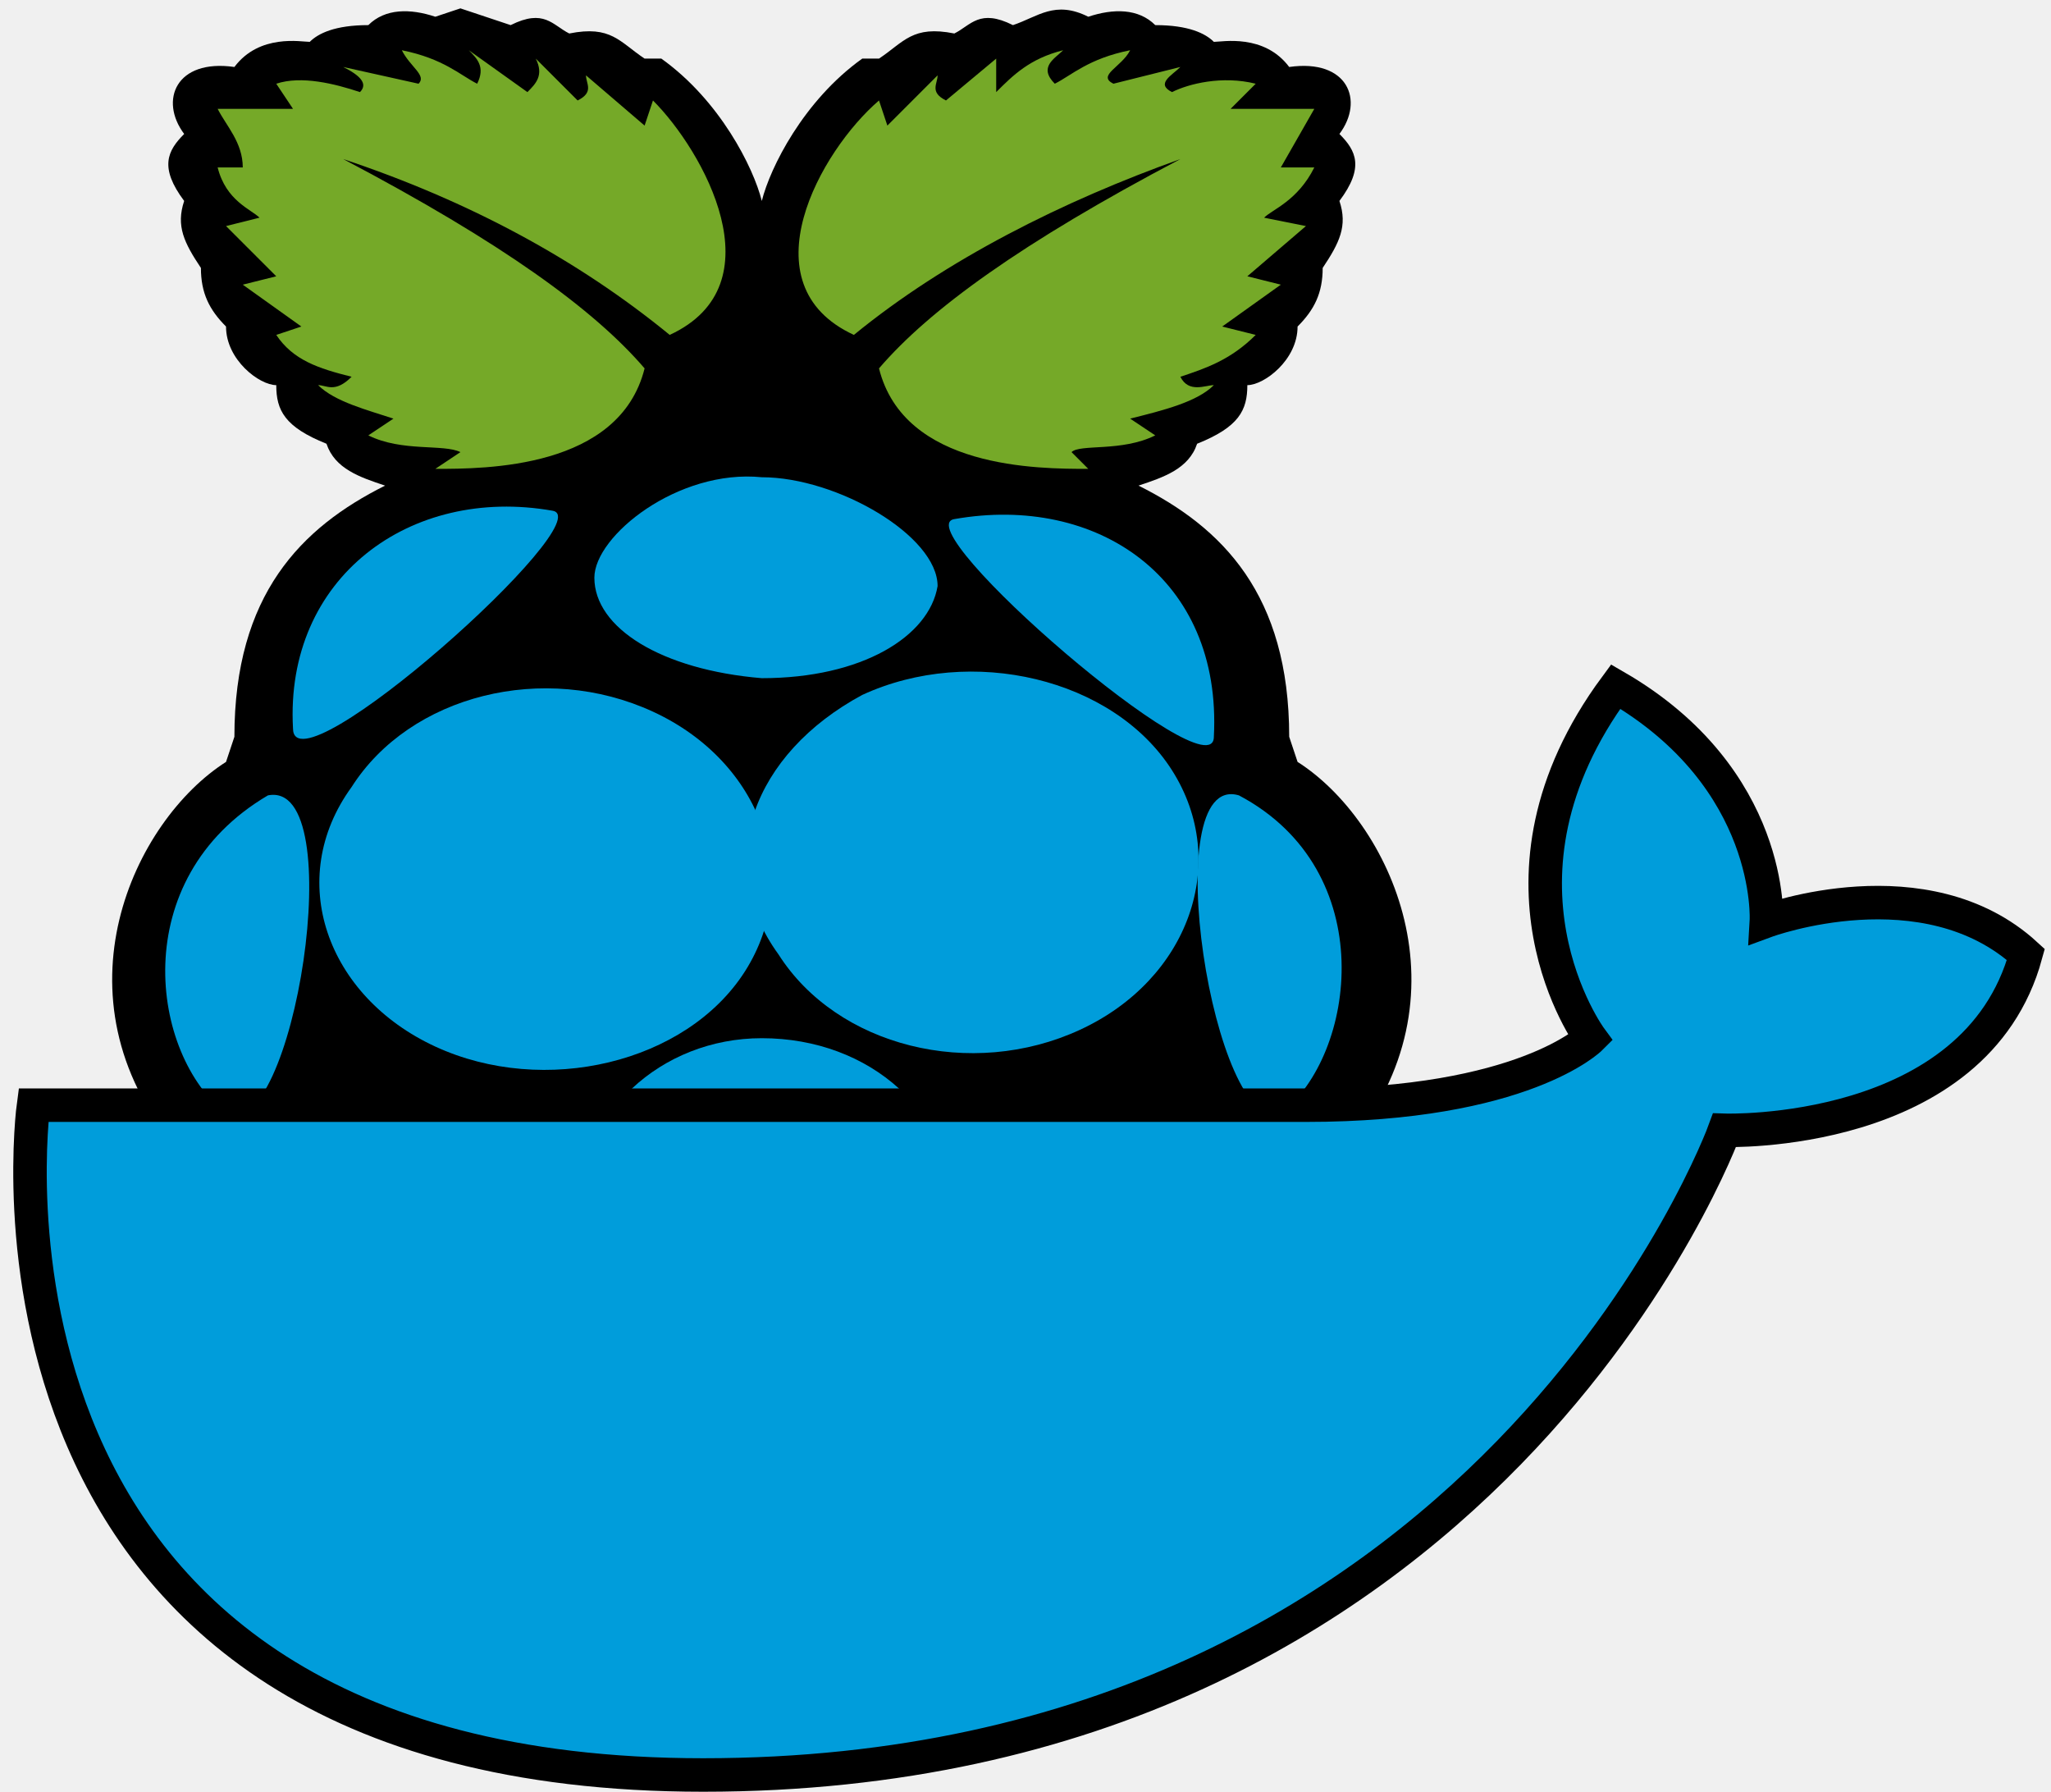
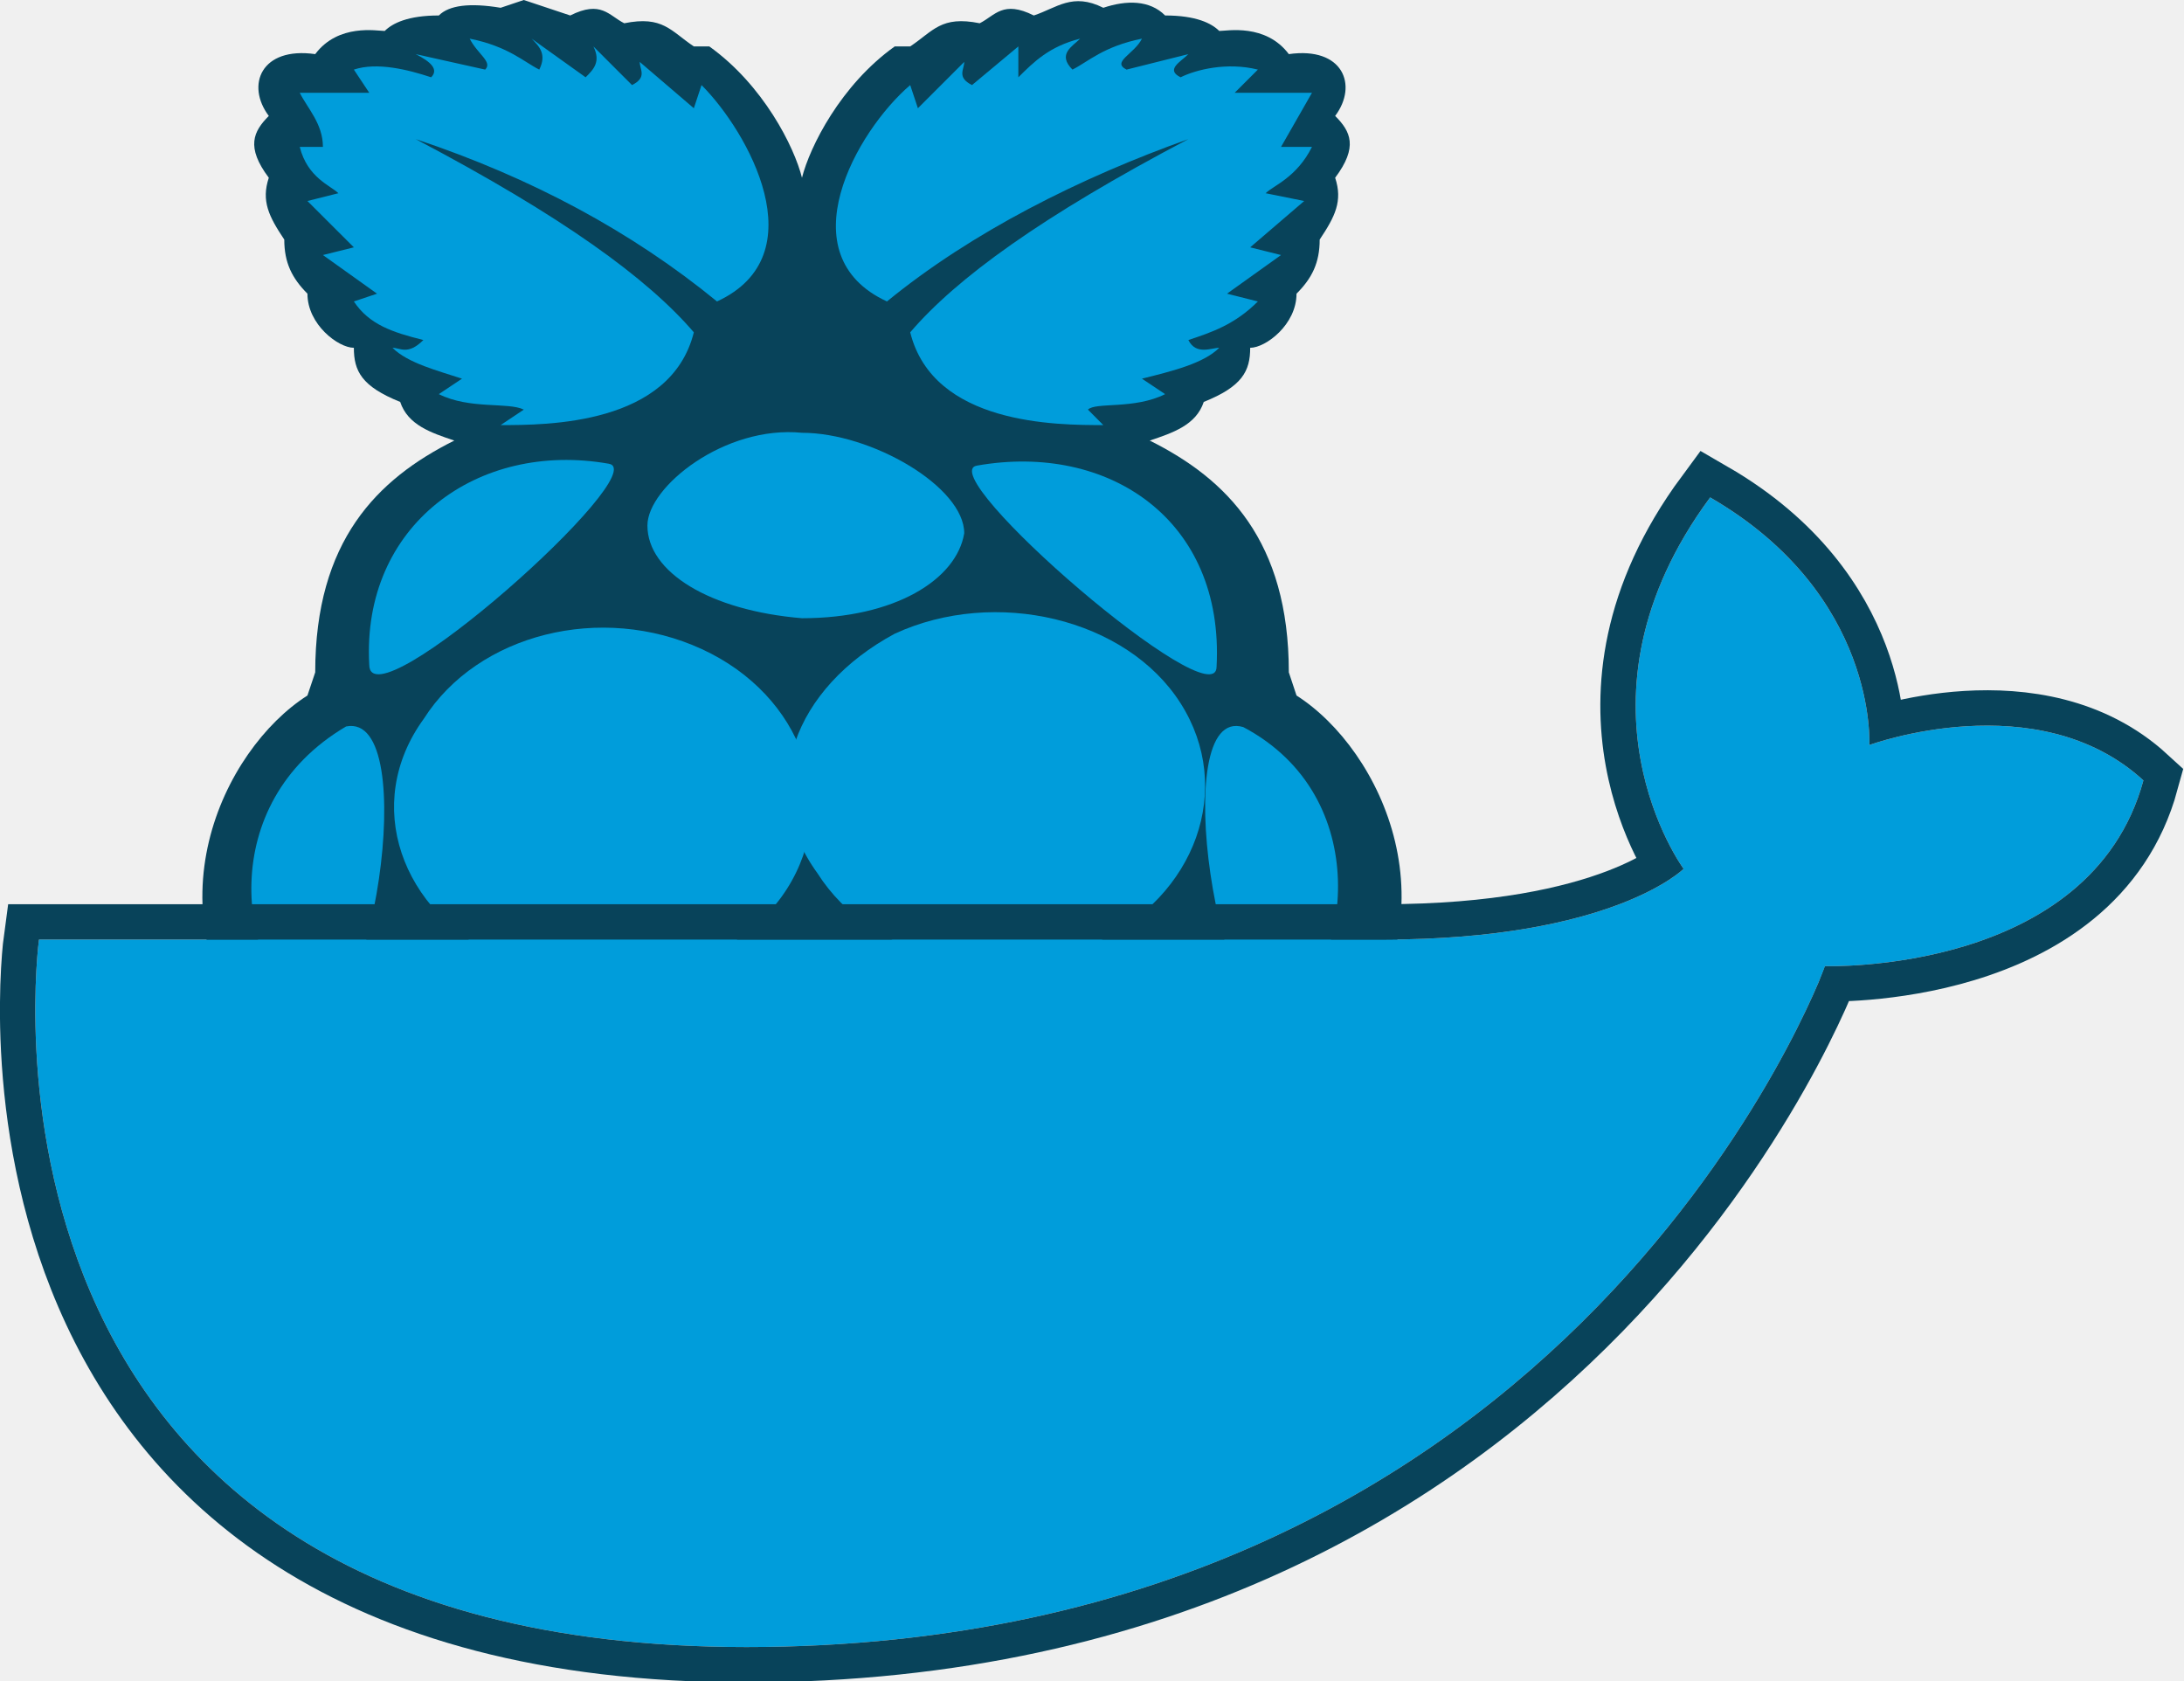
- <svg xmlns="http://www.w3.org/2000/svg" xmlns:xlink="http://www.w3.org/1999/xlink" width="245" height="214">
+ <svg xmlns="http://www.w3.org/2000/svg" xmlns:xlink="http://www.w3.org/1999/xlink" version="1.1" preserveAspectRatio="xMidYMid meet" viewBox="0 0 247 190" width="247" height="190">
  <defs>
-     <path d="M52 2c-3-1-6-1-8 1-4 0-6 1-7 2-1 0-6-1-9 3-7-1-9 4-6 8-2 2-3 4 0 8-1 3 0 5 2 8 0 3 1 5 3 7 0 4 4 7 6 7 0 3 1 5 6 7 1 3 4 4 7 5-10 5-18 13-18 30l-1 3c-11 7-21 28-6 46l5 13c2 18 17 26 20 27 6 4 12 8 20 11 8 8 16 11 25 11s17-3 25-11c8-3 14-7 20-11 3-1 18-9 20-27l5-13c15-18 5-39-6-46l-1-3c0-17-8-25-18-30 3-1 6-2 7-5 5-2 6-4 6-7 2 0 6-3 6-7 2-2 3-4 3-7 2-3 3-5 2-8 3-4 2-6 0-8 3-4 1-9-6-8-3-4-8-3-9-3-1-1-3-2-7-2-2-2-5-2-8-1-4-2-6 0-9 1-4-2-5 0-7 1-5-1-6 1-9 3h-2c-7 5-11 13-12 17-1-4-5-12-12-17h-2c-3-2-4-4-9-3-2-1-3-3-7-1l-6-2-3 1z" id="a" />
-     <path d="M77 44c-3 12-19 12-25 12l3-2c-2-1-7 0-11-2l3-2c-3-1-7-2-9-4 1 0 2 1 4-1-4-1-7-2-9-5l3-1-7-5 4-1-6-6 4-1c-1-1-4-2-5-6h3c0-3-2-5-3-7h9l-2-3c3-1 7 0 10 1 1-1 0-2-2-3l9 2c1-1-1-2-2-4 5 1 7 3 9 4 1-2 0-3-1-4l7 5c1-1 2-2 1-4l5 5c2-1 1-2 1-3l7 6 1-3c6 6 15 22 2 28-11-9-24-16-39-21 19 10 30 18 36 25z" id="b" />
-     <path d="M105 44c3 12 19 12 25 12l-2-2c1-1 6 0 10-2l-3-2c4-1 8-2 10-4-1 0-3 1-4-1 3-1 6-2 9-5l-4-1 7-5-4-1 7-6-5-1c1-1 4-2 6-6h-4l4-7h-10l3-3c-4-1-8 0-10 1-2-1 0-2 1-3l-8 2c-2-1 1-2 2-4-5 1-7 3-9 4-2-2 0-3 1-4-4 1-6 3-8 5V7l-6 5c-2-1-1-2-1-3l-6 6-1-3c-7 6-16 22-3 28 11-9 25-16 39-21-19 10-30 18-36 25z" id="c" />
-     <path d="M91 165c-12 0-22-9-22-20 0-12 10-21 22-21 13 0 23 9 23 21 0 11-10 20-23 20z" id="d" />
-     <path d="M89 116c-7 11-24 15-37 9s-18-20-10-31c7-11 23-15 36-9s18 20 11 31z" id="e" />
-     <path d="M93 114c7 11 23 15 36 9s18-20 11-31-24-15-37-9c-13 7-18 20-10 31z" id="f" />
-     <path d="M27 133c-9-7-12-28 5-38 10-2 3 42-5 38z" id="g" />
-     <path d="M153 133c9-7 12-29-5-38-10-3-3 41 5 38z" id="h" />
-     <path d="M145 88c0 7-37-25-31-26 17-3 32 7 31 26z" id="i" />
-     <path d="M35 87c0 8 37-25 31-26-17-3-32 8-31 26z" id="j" />
-     <path d="M71 69c0 6 8 11 20 12 12 0 20-5 21-11 0-6-12-13-21-13-10-1-20 7-20 12z" id="k" />
-     <path d="M113 179c0 5-11 14-22 14-11 1-22-9-22-12 0-5 14-9 23-9s21 3 21 7z" id="l" />
-     <path d="M62 171c-5 3-17 2-26-10-6-11-5-22-1-25 6-4 16 1 23 10 7 8 10 21 4 25z" id="m" />
-     <path d="M118 171c5 4 18 4 28-10 7-9 4-24 0-28-6-4-14 1-22 11-7 8-11 23-6 27z" id="n" />
-     <path d="M84 212c-91 0-80-80-80-80h152c26 0 34-8 34-8s-14-19 3-42c19 11 18 28 18 28s19-7 31 4c-6 22-36 21-36 21s-28 77-122 77" id="o" />
+     <path d="M45.63 1.75C42.13 1.75 40.39 2.63 39.51 3.5C38.64 3.5 34.27 2.63 31.65 6.12C25.53 5.25 23.78 9.62 26.4 13.11C24.66 14.86 23.78 16.61 26.4 20.1C25.53 22.73 26.4 24.47 28.15 27.09C28.15 29.72 29.03 31.46 30.77 33.21C30.77 36.71 34.27 39.33 36.02 39.33C36.02 41.95 36.89 43.7 41.26 45.45C42.13 48.07 44.76 48.94 47.38 49.82C38.64 54.18 31.65 61.18 31.65 76.03C31.56 76.29 30.86 78.39 30.77 78.65C21.16 84.77 12.42 103.12 25.53 118.85C25.97 119.99 29.46 129.08 29.9 130.21C31.65 145.94 44.76 152.93 47.38 153.81C52.62 157.3 57.86 160.8 64.85 163.42C71.85 170.41 78.84 173.03 86.7 173.03C94.57 173.03 101.56 170.41 108.55 163.42C115.54 160.8 120.78 157.3 126.03 153.81C128.65 152.93 141.76 145.94 143.5 130.21C143.94 129.08 147.44 119.99 147.87 118.85C160.98 103.12 152.24 84.77 142.63 78.65C142.54 78.39 141.84 76.29 141.76 76.03C141.76 61.18 134.77 54.18 126.03 49.82C128.65 48.94 131.27 48.07 132.14 45.45C136.51 43.7 137.39 41.95 137.39 39.33C139.14 39.33 142.63 36.71 142.63 33.21C144.38 31.46 145.25 29.72 145.25 27.09C147 24.47 147.87 22.73 147 20.1C149.62 16.61 148.75 14.86 147 13.11C149.62 9.62 147.87 5.25 141.76 6.12C139.14 2.63 134.77 3.5 133.89 3.5C133.02 2.63 131.27 1.75 127.77 1.75C126.03 0 123.41 0 120.78 0.88C117.29 -0.87 115.54 0.88 112.92 1.75C109.42 0 108.55 1.75 106.8 2.63C102.43 1.75 101.56 3.5 98.94 5.25C98.76 5.25 97.36 5.25 97.19 5.25C91.07 9.62 87.58 16.61 86.7 20.1C85.83 16.61 82.33 9.62 76.22 5.25C76.04 5.25 74.64 5.25 74.47 5.25C71.85 3.5 70.97 1.75 66.6 2.63C64.85 1.75 63.98 0 60.49 1.75C60.14 1.64 58.39 1.05 55.24 0L52.62 0.88C49.12 0.3 46.79 0.59 45.63 1.75Z" id="f6zbahKhvX" />
+     <path d="M52.62 48.07C52.88 47.89 54.98 46.49 55.24 46.32C53.49 45.45 49.12 46.32 45.63 44.57C45.89 44.4 47.99 43 48.25 42.82C45.63 41.95 42.13 41.08 40.39 39.33C41.26 39.33 42.13 40.2 43.88 38.45C40.39 37.58 37.76 36.71 36.02 34.09C36.19 34.03 37.07 33.74 38.64 33.21L32.52 28.84L36.02 27.97L30.77 22.73C32.87 22.2 34.04 21.91 34.27 21.85C33.39 20.98 30.77 20.1 29.9 16.61C30.16 16.61 32.26 16.61 32.52 16.61C32.52 13.99 30.77 12.24 29.9 10.49C30.42 10.49 33.05 10.49 37.76 10.49C36.72 8.92 36.13 8.04 36.02 7.87C38.64 7 42.13 7.87 44.76 8.74C45.63 7.87 44.76 7 43.01 6.12C43.79 6.3 50.09 7.69 50.87 7.87C51.75 7 50 6.12 49.12 4.37C53.49 5.25 55.24 7 56.99 7.87C57.86 6.12 56.99 5.25 56.12 4.37C56.73 4.81 61.62 8.31 62.23 8.74C63.11 7.87 63.98 7 63.11 5.25C63.54 5.68 67.04 9.18 67.48 9.62C69.22 8.74 68.35 7.87 68.35 7C68.76 7.34 70.8 9.09 74.47 12.24C74.99 10.67 75.28 9.79 75.34 9.62C80.58 14.86 88.45 28.84 77.09 34.09C67.48 26.22 56.12 20.1 43.01 15.73C59.61 24.47 69.22 31.46 74.47 37.58C71.85 48.07 57.86 48.07 52.62 48.07Z" id="b1rqkk8d2H" />
+     <path d="M120.78 48.07C120.61 47.89 119.21 46.49 119.04 46.32C119.91 45.45 124.28 46.32 127.77 44.57C127.51 44.4 125.42 43 125.15 42.82C128.65 41.95 132.14 41.08 133.89 39.33C133.02 39.33 131.27 40.2 130.4 38.45C133.02 37.58 135.64 36.71 138.26 34.09C138.03 34.03 136.86 33.74 134.77 33.21L140.88 28.84L137.39 27.97L143.5 22.73C140.88 22.2 139.43 21.91 139.14 21.85C140.01 20.98 142.63 20.1 144.38 16.61C144.15 16.61 142.98 16.61 140.88 16.61L144.38 10.49L135.64 10.49C137.21 8.92 138.09 8.04 138.26 7.87C134.77 7 131.27 7.87 129.52 8.74C127.77 7.87 129.52 7 130.4 6.12C129.7 6.3 124.1 7.69 123.41 7.87C121.66 7 124.28 6.12 125.15 4.37C120.78 5.25 119.04 7 117.29 7.87C115.54 6.12 117.29 5.25 118.16 4.37C114.67 5.25 112.92 7 111.17 8.74C111.17 8.51 111.17 7.34 111.17 5.25C108.02 7.87 106.28 9.33 105.93 9.62C104.18 8.74 105.05 7.87 105.05 7C104.7 7.34 102.96 9.09 99.81 12.24C99.29 10.67 98.99 9.79 98.94 9.62C92.82 14.86 84.95 28.84 96.31 34.09C105.93 26.22 118.16 20.1 130.4 15.73C113.79 24.47 104.18 31.46 98.94 37.58C101.56 48.07 115.54 48.07 120.78 48.07Z" id="b1F1daYhcS" />
+     <path d="M67.48 125.84C67.48 115.36 76.22 107.49 86.7 107.49C98.06 107.49 106.8 115.36 106.8 125.84C106.8 135.46 98.06 143.32 86.7 143.32C76.22 143.32 67.48 135.46 67.48 125.84Z" id="acEmLgZFF" />
+     <path d="M52.67 108.37C41.31 103.12 36.94 90.89 43.93 81.28C50.05 71.66 64.03 68.17 75.39 73.41C86.75 78.65 91.12 90.89 85.01 100.5C78.89 110.11 64.03 113.61 52.67 108.37Z" id="b1bzL7GodV" />
+     <path d="M119.91 106.62C131.27 101.37 135.64 89.14 129.52 79.53C123.41 69.91 108.55 66.42 97.19 71.66C85.83 77.78 81.46 89.14 88.45 98.75C94.57 108.37 108.55 111.86 119.91 106.62Z" id="ak7Qw7kOg" />
+     <path d="M35.14 82.15C43.88 80.4 37.76 118.85 30.77 115.36C22.91 109.24 20.29 90.89 35.14 82.15Z" id="f9vnxfEyl" />
+     <path d="M136.61 82.22C127.87 79.6 133.99 118.05 140.98 115.43C148.84 109.31 151.46 90.08 136.61 82.22Z" id="a8eZSzxNGN" />
+     <path d="M106.5 52.65C121.36 50.03 134.47 58.77 133.59 75.38C133.59 81.49 101.26 53.53 106.5 52.65Z" id="c3fsOK1U30" />
+     <path d="M64.85 52.44C50 49.82 36.89 59.43 37.76 75.16C37.76 82.15 70.1 53.31 64.85 52.44Z" id="ap64Flziu" />
+     <path d="M86.7 69.91C97.19 69.91 104.18 65.55 105.05 60.3C105.05 55.06 94.57 48.94 86.7 48.94C77.96 48.07 69.22 55.06 69.22 59.43C69.22 64.67 76.22 69.04 86.7 69.91Z" id="a2ra6azPhM" />
+     <path d="M86.7 167.79C77.09 168.66 67.48 159.93 67.48 157.3C67.48 152.93 79.71 149.44 87.58 149.44C95.44 149.44 105.93 152.06 105.93 155.56C105.93 159.93 96.31 167.79 86.7 167.79Z" id="b5eZr0IdIA" />
+     <path d="M38.64 139.83C33.39 130.21 34.27 120.6 37.76 117.98C43.01 114.48 51.75 118.85 57.86 126.72C63.98 133.71 66.6 145.07 61.36 148.56C56.99 151.19 46.5 150.31 38.64 139.83Z" id="a316TnsiCK" />
+     <path d="M134.77 139.07C140.88 131.2 138.26 118.09 134.77 114.6C129.52 111.1 122.53 115.47 115.54 124.21C109.42 131.2 105.93 144.31 110.3 147.8C114.67 151.3 126.03 151.3 134.77 139.07Z" id="b1V9ByORk" />
+     <path d="M84.41 186.25C-6.59 186.25 4.41 106.25 4.41 106.25C19.61 106.25 141.21 106.25 156.41 106.25C182.41 106.25 190.41 98.25 190.41 98.25C190.41 98.25 176.41 79.25 193.41 56.25C212.41 67.25 211.41 84.25 211.41 84.25C211.41 84.25 230.41 77.25 242.41 88.25C236.41 110.25 206.41 109.25 206.41 109.25C206.41 109.25 178.41 186.25 84.41 186.25" id="a7yxHz6ts" />
+     <mask id="maskd645eKUxnP" x="-4.01" y="48.25" width="254.42" height="146" maskUnits="userSpaceOnUse">
+       <rect x="-4.01" y="48.25" width="254.42" height="146" fill="white" />
+       <use xlink:href="#a7yxHz6ts" opacity="1" fill="black" />
+     </mask>
+     <path d="M206.07 113.14L205.86 110.71L206.42 109.26L206.92 109.7L207.39 111.01L206.47 113.66L206.07 113.14Z" id="dicaXU8WG" />
  </defs>
-   <use xlink:href="#a" />
-   <use xlink:href="#a" fill-opacity="0" stroke="#000" stroke-width="0" />
-   <use xlink:href="#b" fill="#75a928" />
-   <use xlink:href="#b" fill-opacity="0" stroke="#000" stroke-width="0" />
-   <use xlink:href="#c" fill="#75a928" />
-   <use xlink:href="#c" fill-opacity="0" stroke="#000" stroke-width="0" />
-   <use xlink:href="#d" fill="#009ddb" />
-   <use xlink:href="#d" fill-opacity="0" stroke="#000" stroke-width="0" />
-   <use xlink:href="#e" fill="#009ddb" />
-   <use xlink:href="#e" fill-opacity="0" stroke="#000" stroke-width="0" />
-   <use xlink:href="#f" fill="#009ddb" />
-   <use xlink:href="#f" fill-opacity="0" stroke="#000" stroke-width="0" />
-   <use xlink:href="#g" fill="#009ddb" />
-   <use xlink:href="#g" fill-opacity="0" stroke="#000" stroke-width="0" />
-   <use xlink:href="#h" fill="#009ddb" />
-   <use xlink:href="#h" fill-opacity="0" stroke="#000" stroke-width="0" />
  <g>
-     <use xlink:href="#i" fill="#009ddb" />
-     <use xlink:href="#i" fill-opacity="0" stroke="#000" stroke-width="0" />
-   </g>
-   <g>
-     <use xlink:href="#j" fill="#009ddb" />
-     <use xlink:href="#j" fill-opacity="0" stroke="#000" stroke-width="0" />
-   </g>
-   <g>
-     <use xlink:href="#k" fill="#009ddb" />
-     <use xlink:href="#k" fill-opacity="0" stroke="#000" stroke-width="0" />
-   </g>
-   <g>
-     <use xlink:href="#l" fill="#009ddb" />
-     <use xlink:href="#l" fill-opacity="0" stroke="#000" stroke-width="0" />
-   </g>
-   <g>
-     <use xlink:href="#m" fill="#009ddb" />
-     <use xlink:href="#m" fill-opacity="0" stroke="#000" stroke-width="0" />
-   </g>
-   <g>
-     <use xlink:href="#n" fill="#009ddb" />
-     <use xlink:href="#n" fill-opacity="0" stroke="#000" stroke-width="0" />
-   </g>
-   <g>
-     <use xlink:href="#o" fill="#009ddb" />
-     <use xlink:href="#o" fill-opacity="0" stroke="#000" stroke-width="4" />
+     <g>
+       <g transform="matrix(1 0 0 1 4 0)" vector-effect="non-scaling-stroke">
+         <use xlink:href="#f6zbahKhvX" opacity="1" fill="#08435a" fill-opacity="1" />
+         <g>
+           <use xlink:href="#f6zbahKhvX" opacity="1" fill-opacity="0" stroke="#000000" stroke-width="0" stroke-opacity="0" />
+         </g>
+       </g>
+       <g>
+         <g transform="matrix(1 0 0 1 4 0)" vector-effect="non-scaling-stroke">
+           <use xlink:href="#b1rqkk8d2H" opacity="1" fill="#009ddb" fill-opacity="1" />
+           <g>
+             <use xlink:href="#b1rqkk8d2H" opacity="1" fill-opacity="0" stroke="#000000" stroke-width="1" stroke-opacity="0" />
+           </g>
+         </g>
+         <g transform="matrix(1 0 0 1 4 0)" vector-effect="non-scaling-stroke">
+           <use xlink:href="#b1F1daYhcS" opacity="1" fill="#009ddb" fill-opacity="1" />
+           <g>
+             <use xlink:href="#b1F1daYhcS" opacity="1" fill-opacity="0" stroke="#000000" stroke-width="1" stroke-opacity="0" />
+           </g>
+         </g>
+         <g transform="matrix(1 0 0 1 4 0)" vector-effect="non-scaling-stroke">
+           <use xlink:href="#acEmLgZFF" opacity="1" fill="#009ddb" fill-opacity="1" />
+           <g>
+             <use xlink:href="#acEmLgZFF" opacity="1" fill-opacity="0" stroke="#000000" stroke-width="1" stroke-opacity="0" />
+           </g>
+         </g>
+         <g transform="matrix(1 0 0 1 4 0)" vector-effect="non-scaling-stroke">
+           <use xlink:href="#b1bzL7GodV" opacity="1" fill="#009ddb" fill-opacity="1" />
+           <g>
+             <use xlink:href="#b1bzL7GodV" opacity="1" fill-opacity="0" stroke="#000000" stroke-width="1" stroke-opacity="0" />
+           </g>
+         </g>
+         <g transform="matrix(1 0 0 1 4 0)" vector-effect="non-scaling-stroke">
+           <use xlink:href="#ak7Qw7kOg" opacity="1" fill="#009ddb" fill-opacity="1" />
+           <g>
+             <use xlink:href="#ak7Qw7kOg" opacity="1" fill-opacity="0" stroke="#000000" stroke-width="1" stroke-opacity="0" />
+           </g>
+         </g>
+         <g transform="matrix(1 0 0 1 4 0)" vector-effect="non-scaling-stroke">
+           <use xlink:href="#f9vnxfEyl" opacity="1" fill="#009ddb" fill-opacity="1" />
+           <g>
+             <use xlink:href="#f9vnxfEyl" opacity="1" fill-opacity="0" stroke="#000000" stroke-width="1" stroke-opacity="0" />
+           </g>
+         </g>
+         <g transform="matrix(1 0 0 1 4 0)" vector-effect="non-scaling-stroke">
+           <use xlink:href="#a8eZSzxNGN" opacity="1" fill="#009ddb" fill-opacity="1" />
+           <g>
+             <use xlink:href="#a8eZSzxNGN" opacity="1" fill-opacity="0" stroke="#000000" stroke-width="1" stroke-opacity="0" />
+           </g>
+         </g>
+         <g transform="matrix(1 0 0 1 4 0)" vector-effect="non-scaling-stroke">
+           <use xlink:href="#c3fsOK1U30" opacity="1" fill="#009ddb" fill-opacity="1" />
+           <g>
+             <use xlink:href="#c3fsOK1U30" opacity="1" fill-opacity="0" stroke="#000000" stroke-width="1" stroke-opacity="0" />
+           </g>
+         </g>
+         <g transform="matrix(1 0 0 1 4 0)" vector-effect="non-scaling-stroke">
+           <use xlink:href="#ap64Flziu" opacity="1" fill="#009ddb" fill-opacity="1" />
+           <g>
+             <use xlink:href="#ap64Flziu" opacity="1" fill-opacity="0" stroke="#000000" stroke-width="1" stroke-opacity="0" />
+           </g>
+         </g>
+         <g transform="matrix(1 0 0 1 4 0)" vector-effect="non-scaling-stroke">
+           <use xlink:href="#a2ra6azPhM" opacity="1" fill="#009ddb" fill-opacity="1" />
+           <g>
+             <use xlink:href="#a2ra6azPhM" opacity="1" fill-opacity="0" stroke="#000000" stroke-width="1" stroke-opacity="0" />
+           </g>
+         </g>
+         <g transform="matrix(1 0 0 1 4 0)" vector-effect="non-scaling-stroke">
+           <use xlink:href="#b5eZr0IdIA" opacity="1" fill="#009ddb" fill-opacity="1" />
+           <g>
+             <use xlink:href="#b5eZr0IdIA" opacity="1" fill-opacity="0" stroke="#000000" stroke-width="1" stroke-opacity="0" />
+           </g>
+         </g>
+         <g transform="matrix(1 0 0 1 4 0)" vector-effect="non-scaling-stroke">
+           <use xlink:href="#a316TnsiCK" opacity="1" fill="#009ddb" fill-opacity="1" />
+           <g>
+             <use xlink:href="#a316TnsiCK" opacity="1" fill-opacity="0" stroke="#000000" stroke-width="1" stroke-opacity="0" />
+           </g>
+         </g>
+         <g transform="matrix(1 0 0 1 4 0)" vector-effect="non-scaling-stroke">
+           <use xlink:href="#b1V9ByORk" opacity="1" fill="#009ddb" fill-opacity="1" />
+           <g>
+             <use xlink:href="#b1V9ByORk" opacity="1" fill-opacity="0" stroke="#000000" stroke-width="1" stroke-opacity="0" />
+           </g>
+         </g>
+       </g>
+       <g>
+         <use xlink:href="#a7yxHz6ts" opacity="1" fill="#009ddb" fill-opacity="1" />
+         <g mask="url(#maskd645eKUxnP)">
+           <use xlink:href="#a7yxHz6ts" opacity="1" fill-opacity="0" stroke="#08435a" stroke-width="8" stroke-opacity="1" />
+         </g>
+       </g>
+       <g>
+         <use xlink:href="#dicaXU8WG" opacity="1" fill="#08435a" fill-opacity="1" />
+         <g>
+           <use xlink:href="#dicaXU8WG" opacity="1" fill-opacity="0" stroke="#08435a" stroke-width="2" stroke-opacity="0" />
+         </g>
+       </g>
+     </g>
  </g>
</svg>
